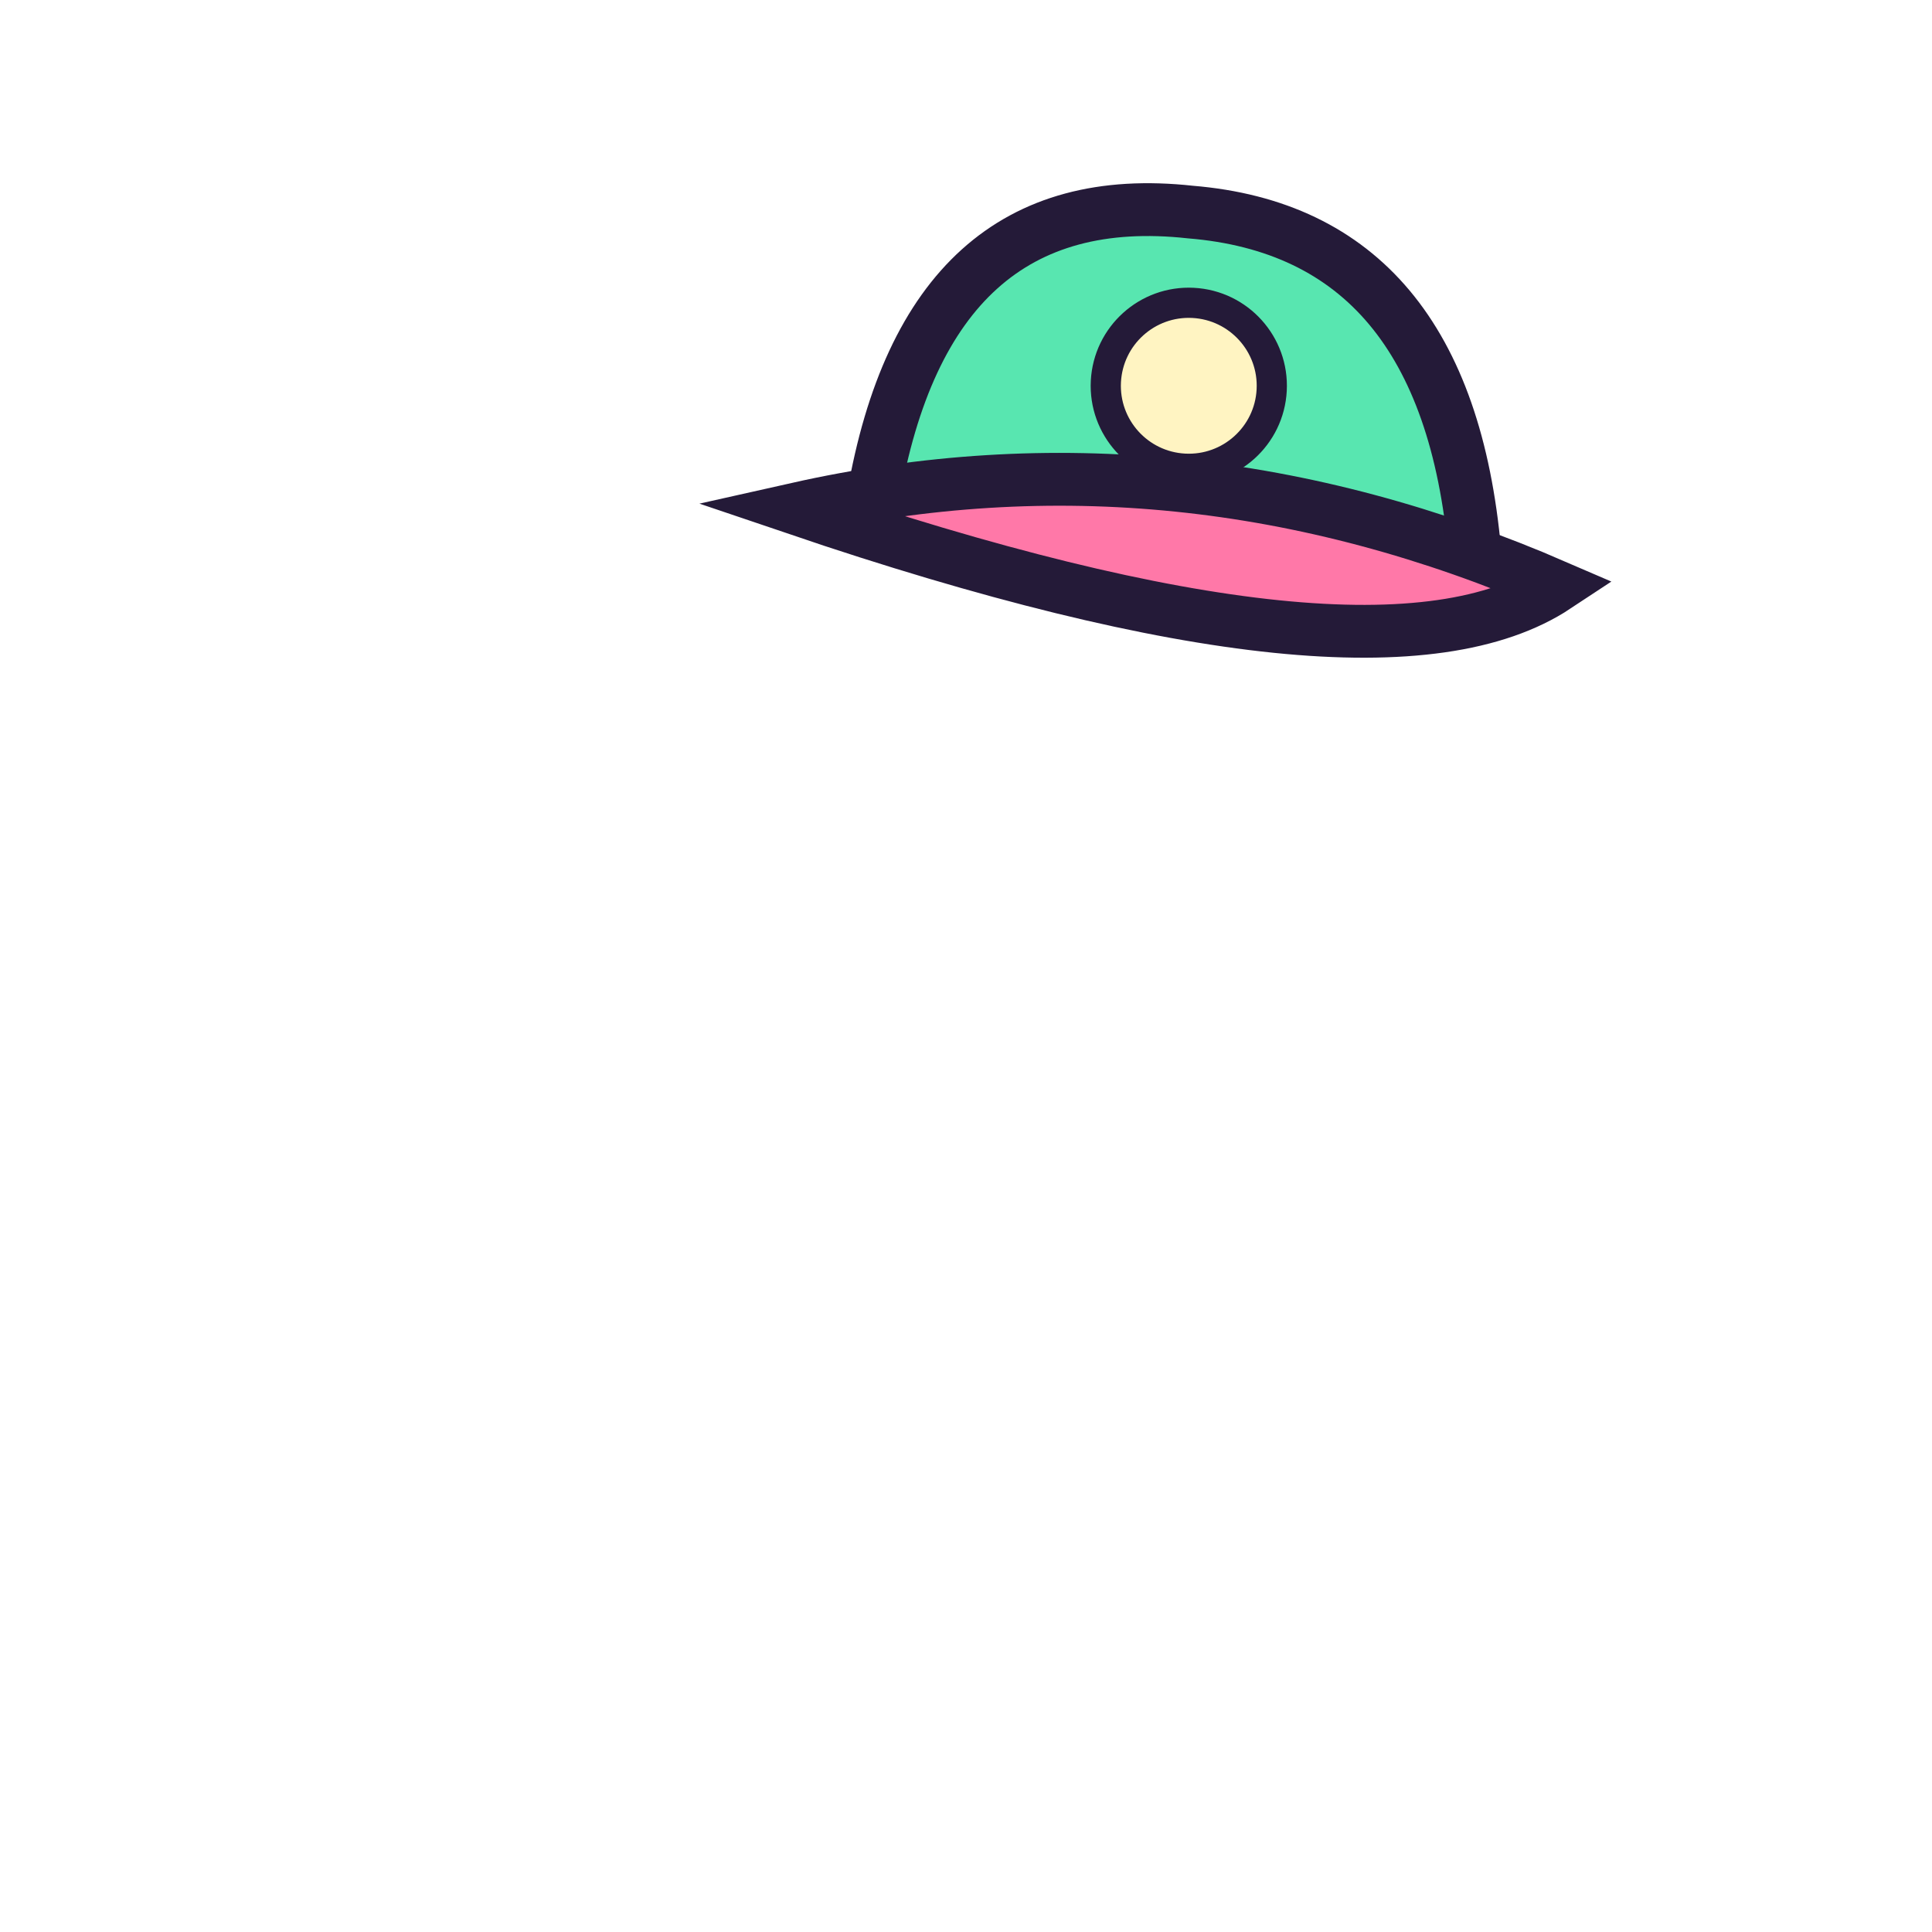
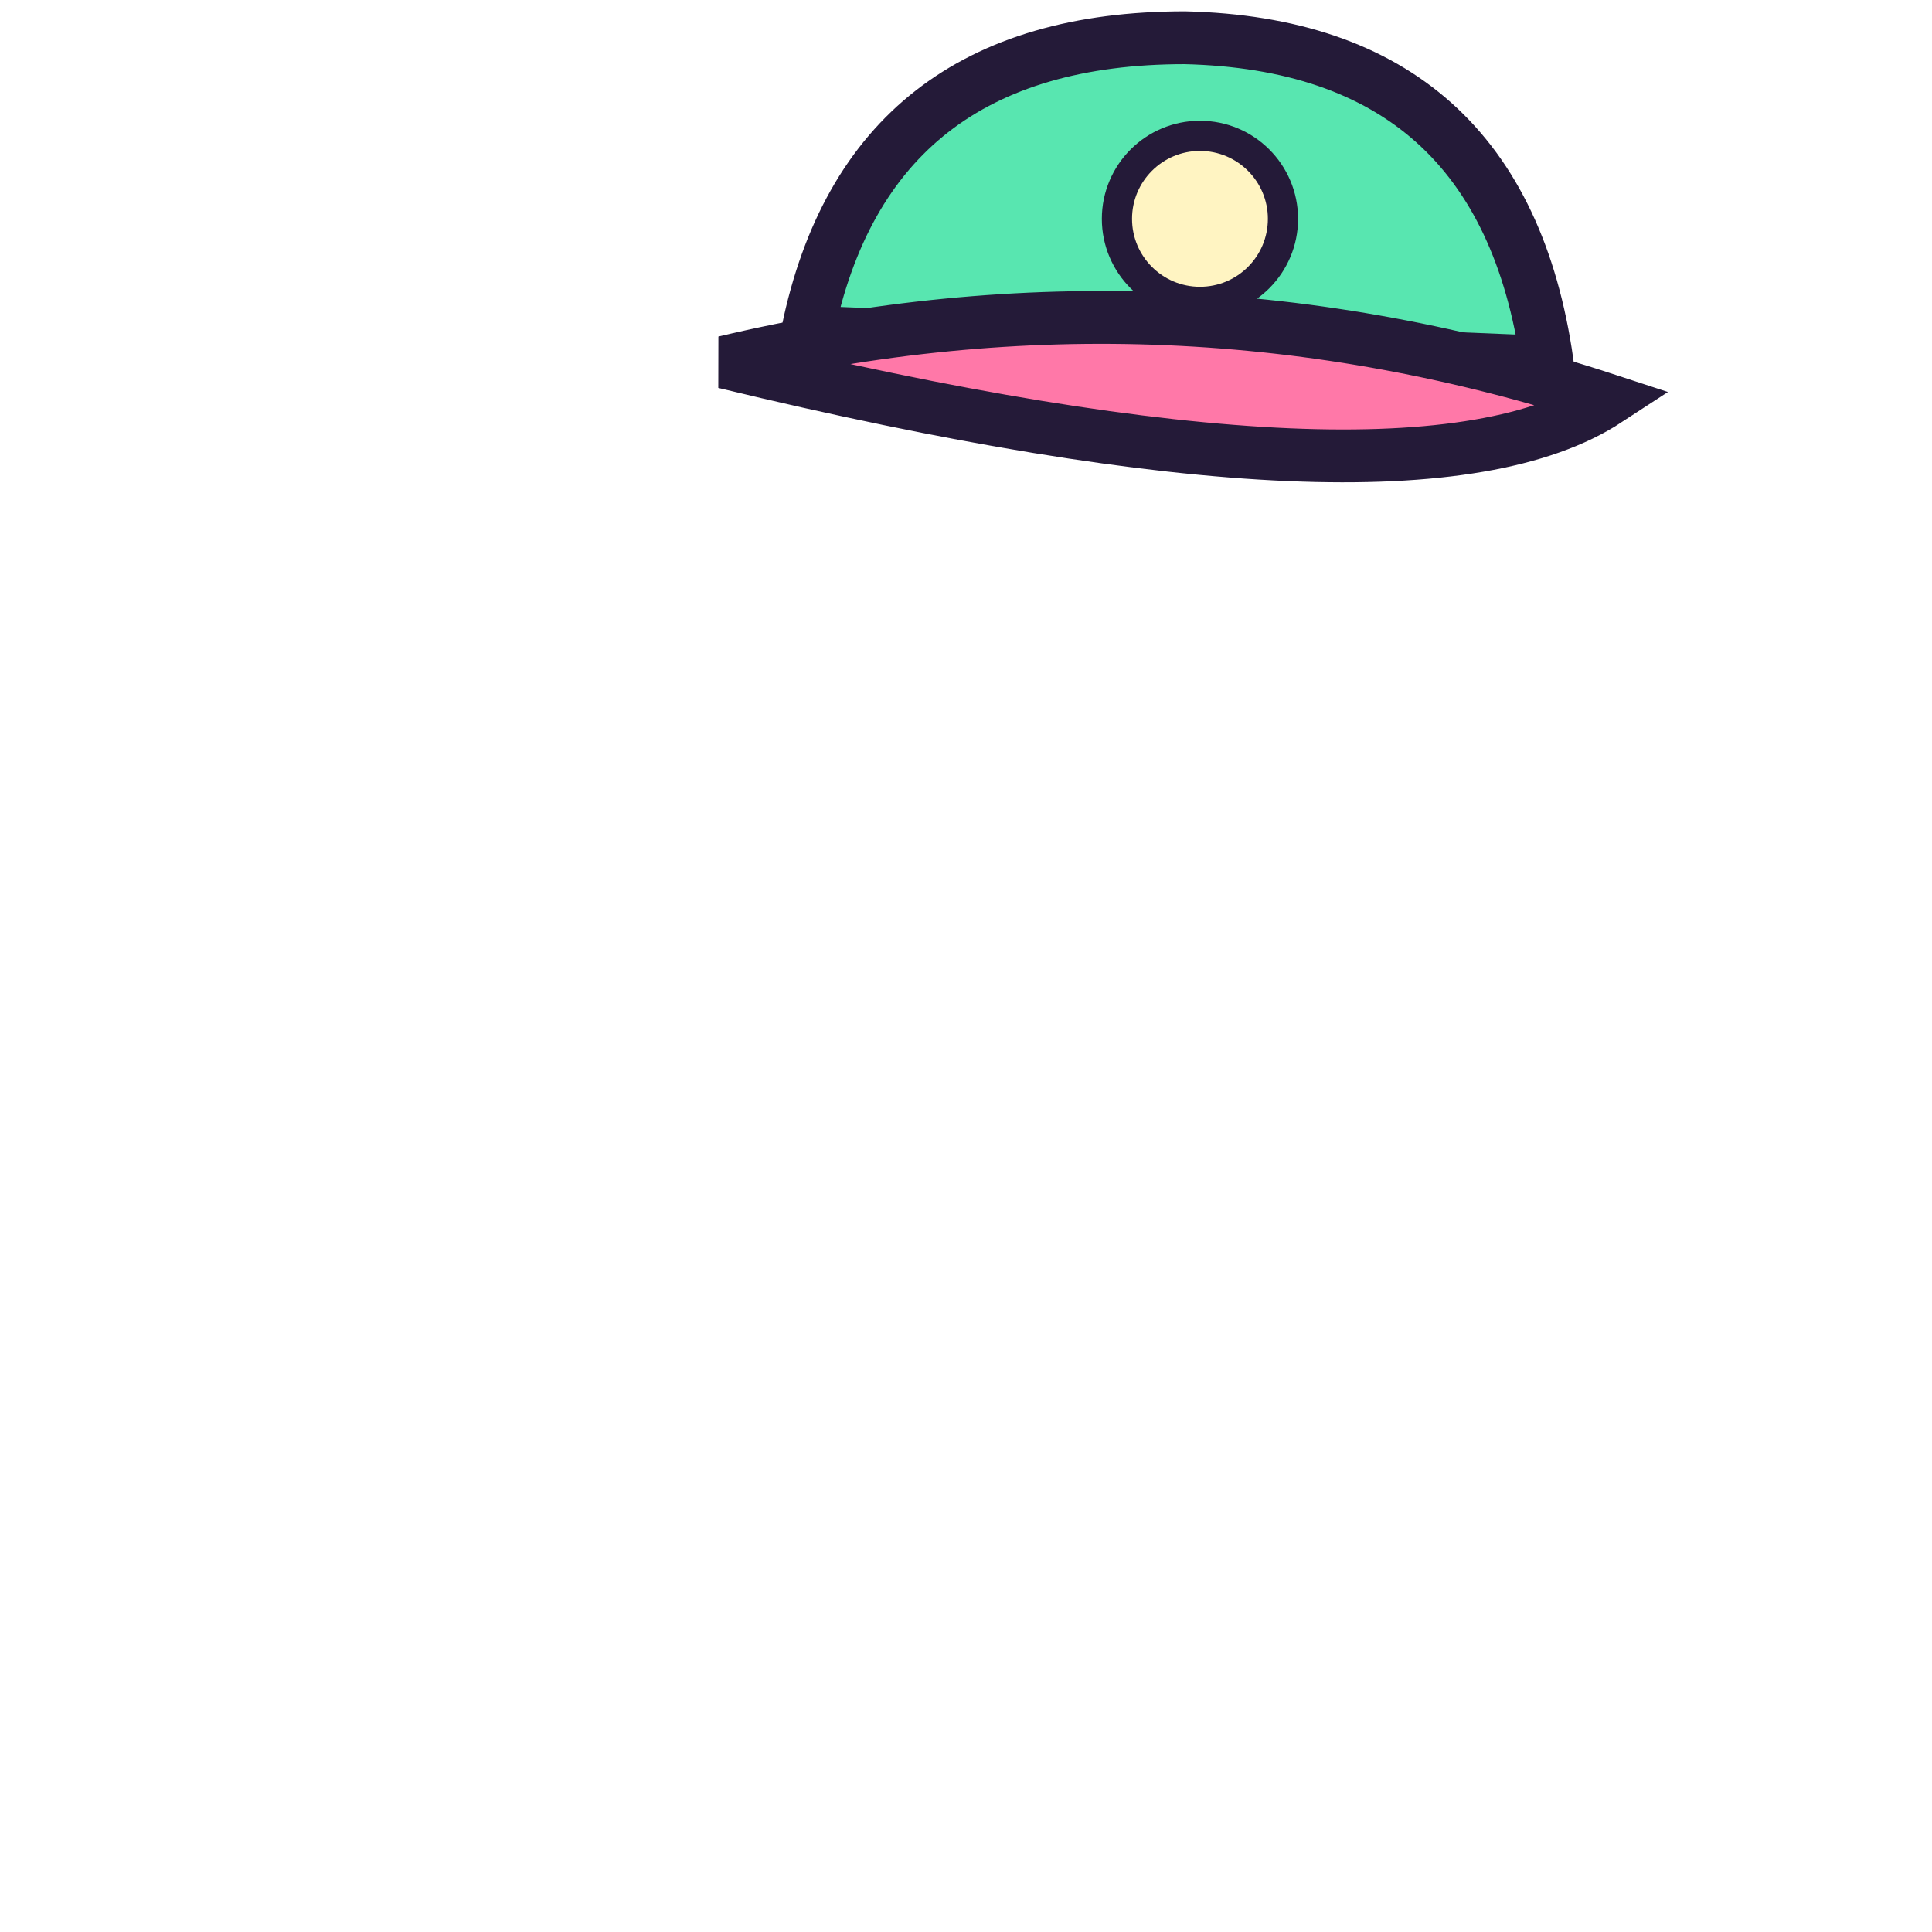
<svg xmlns="http://www.w3.org/2000/svg" viewBox="0 0 256 256" width="256" height="256" fill="none">
-   <g transform="rotate(3 155 61)">
-     <path d="M116 68q5-42 40-40 34 1 40 43Z" fill="#58E6B0" stroke="#241A38" stroke-width="7" />
-     <path d="M106 70q50-14 101 5-23 17-101-5Z" fill="#FF78A8" stroke="#241A38" stroke-width="7" />
-     <circle cx="157" cy="51" r="11" fill="#FFF4C2" stroke="#241A38" stroke-width="4" />
+   <g>
+     <path d="M107 44q8-39 50-39 42 1 48 43Z" fill="#58E6B0" stroke="#241A38" stroke-width="7" />
+     <path d="M96 48q59-14 117 5-26 17-117-5Z" fill="#FF78A8" stroke="#241A38" stroke-width="7" />
+     <circle cx="159" cy="29" r="11" fill="#FFF4C2" stroke="#241A38" stroke-width="4" />
  </g>
</svg>
